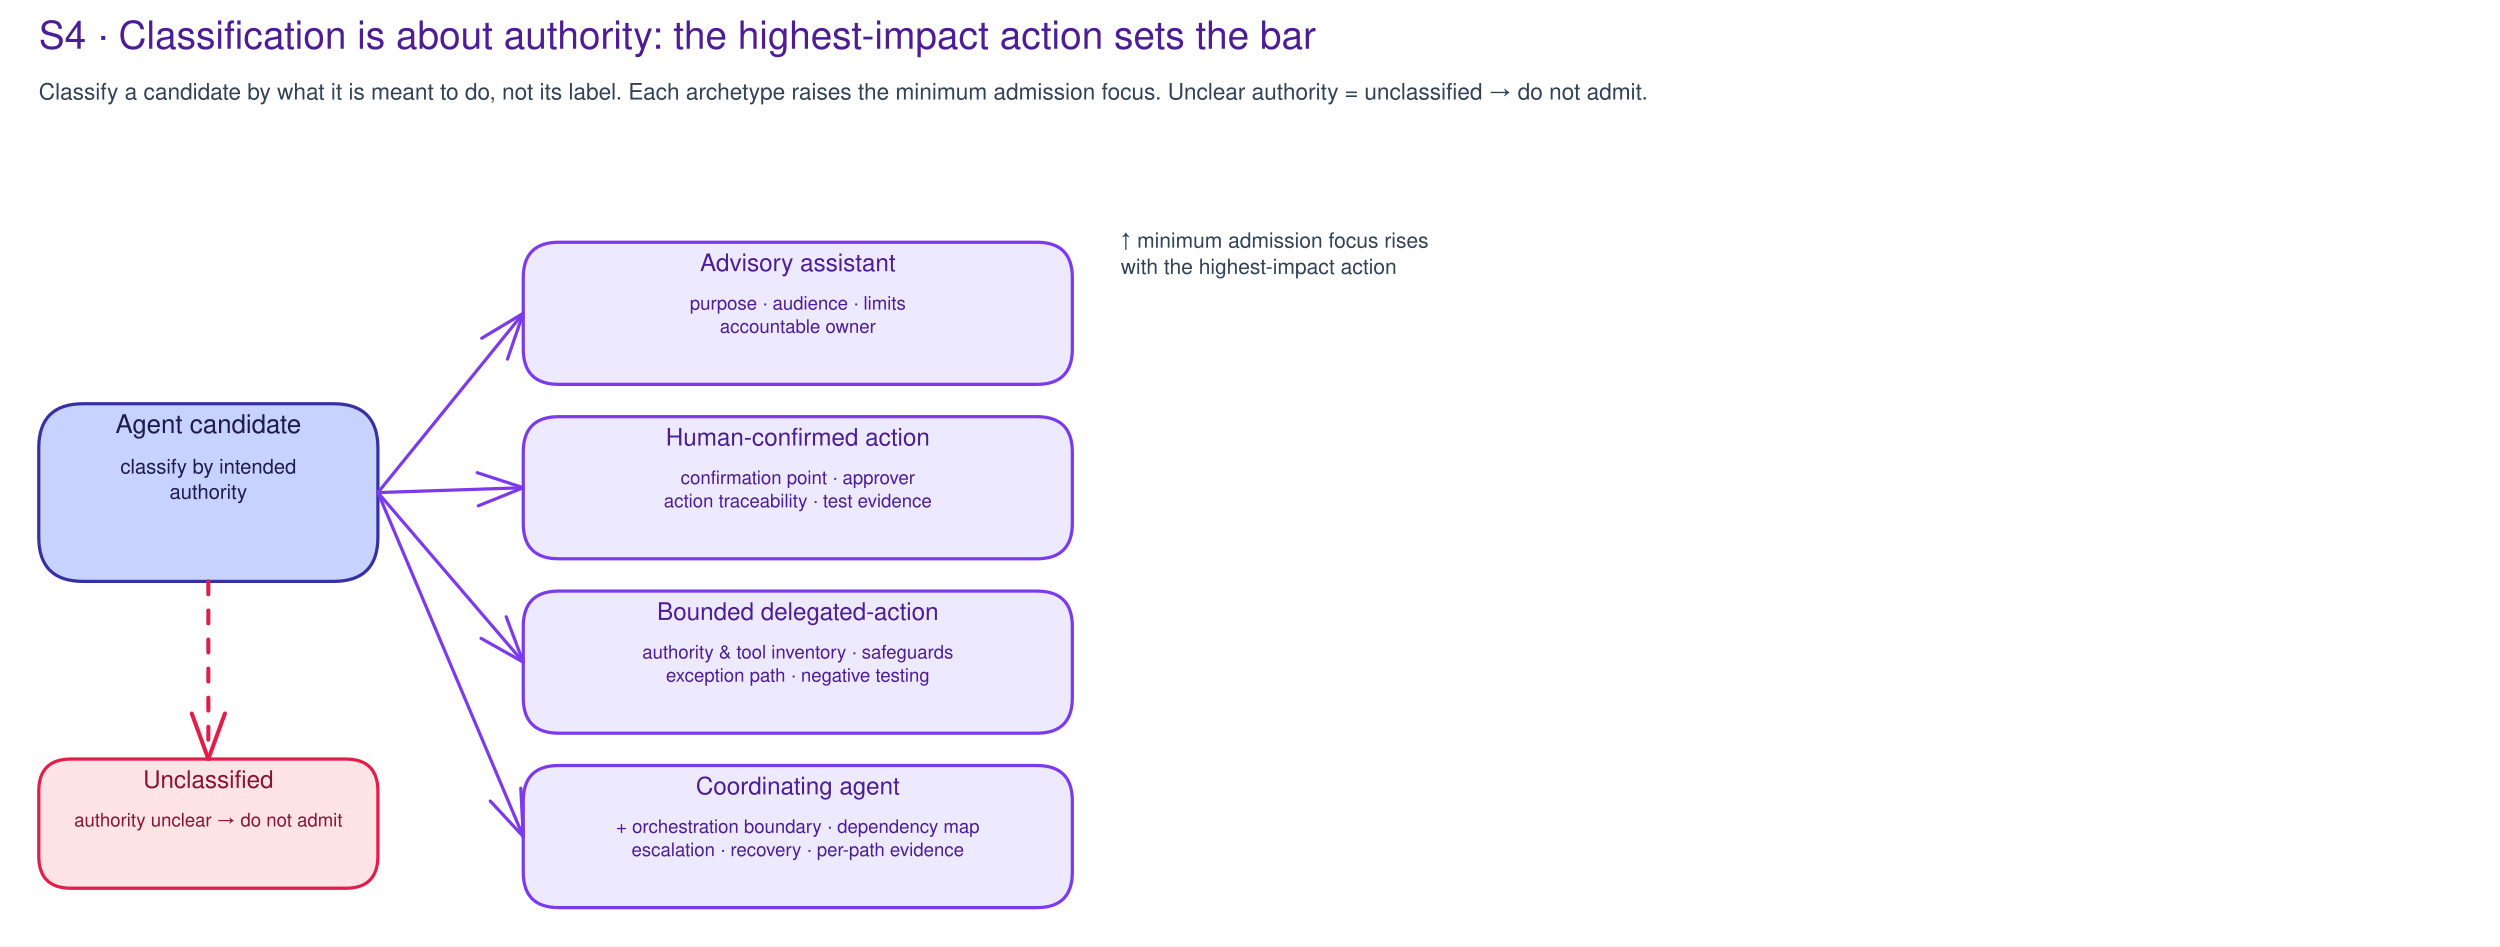
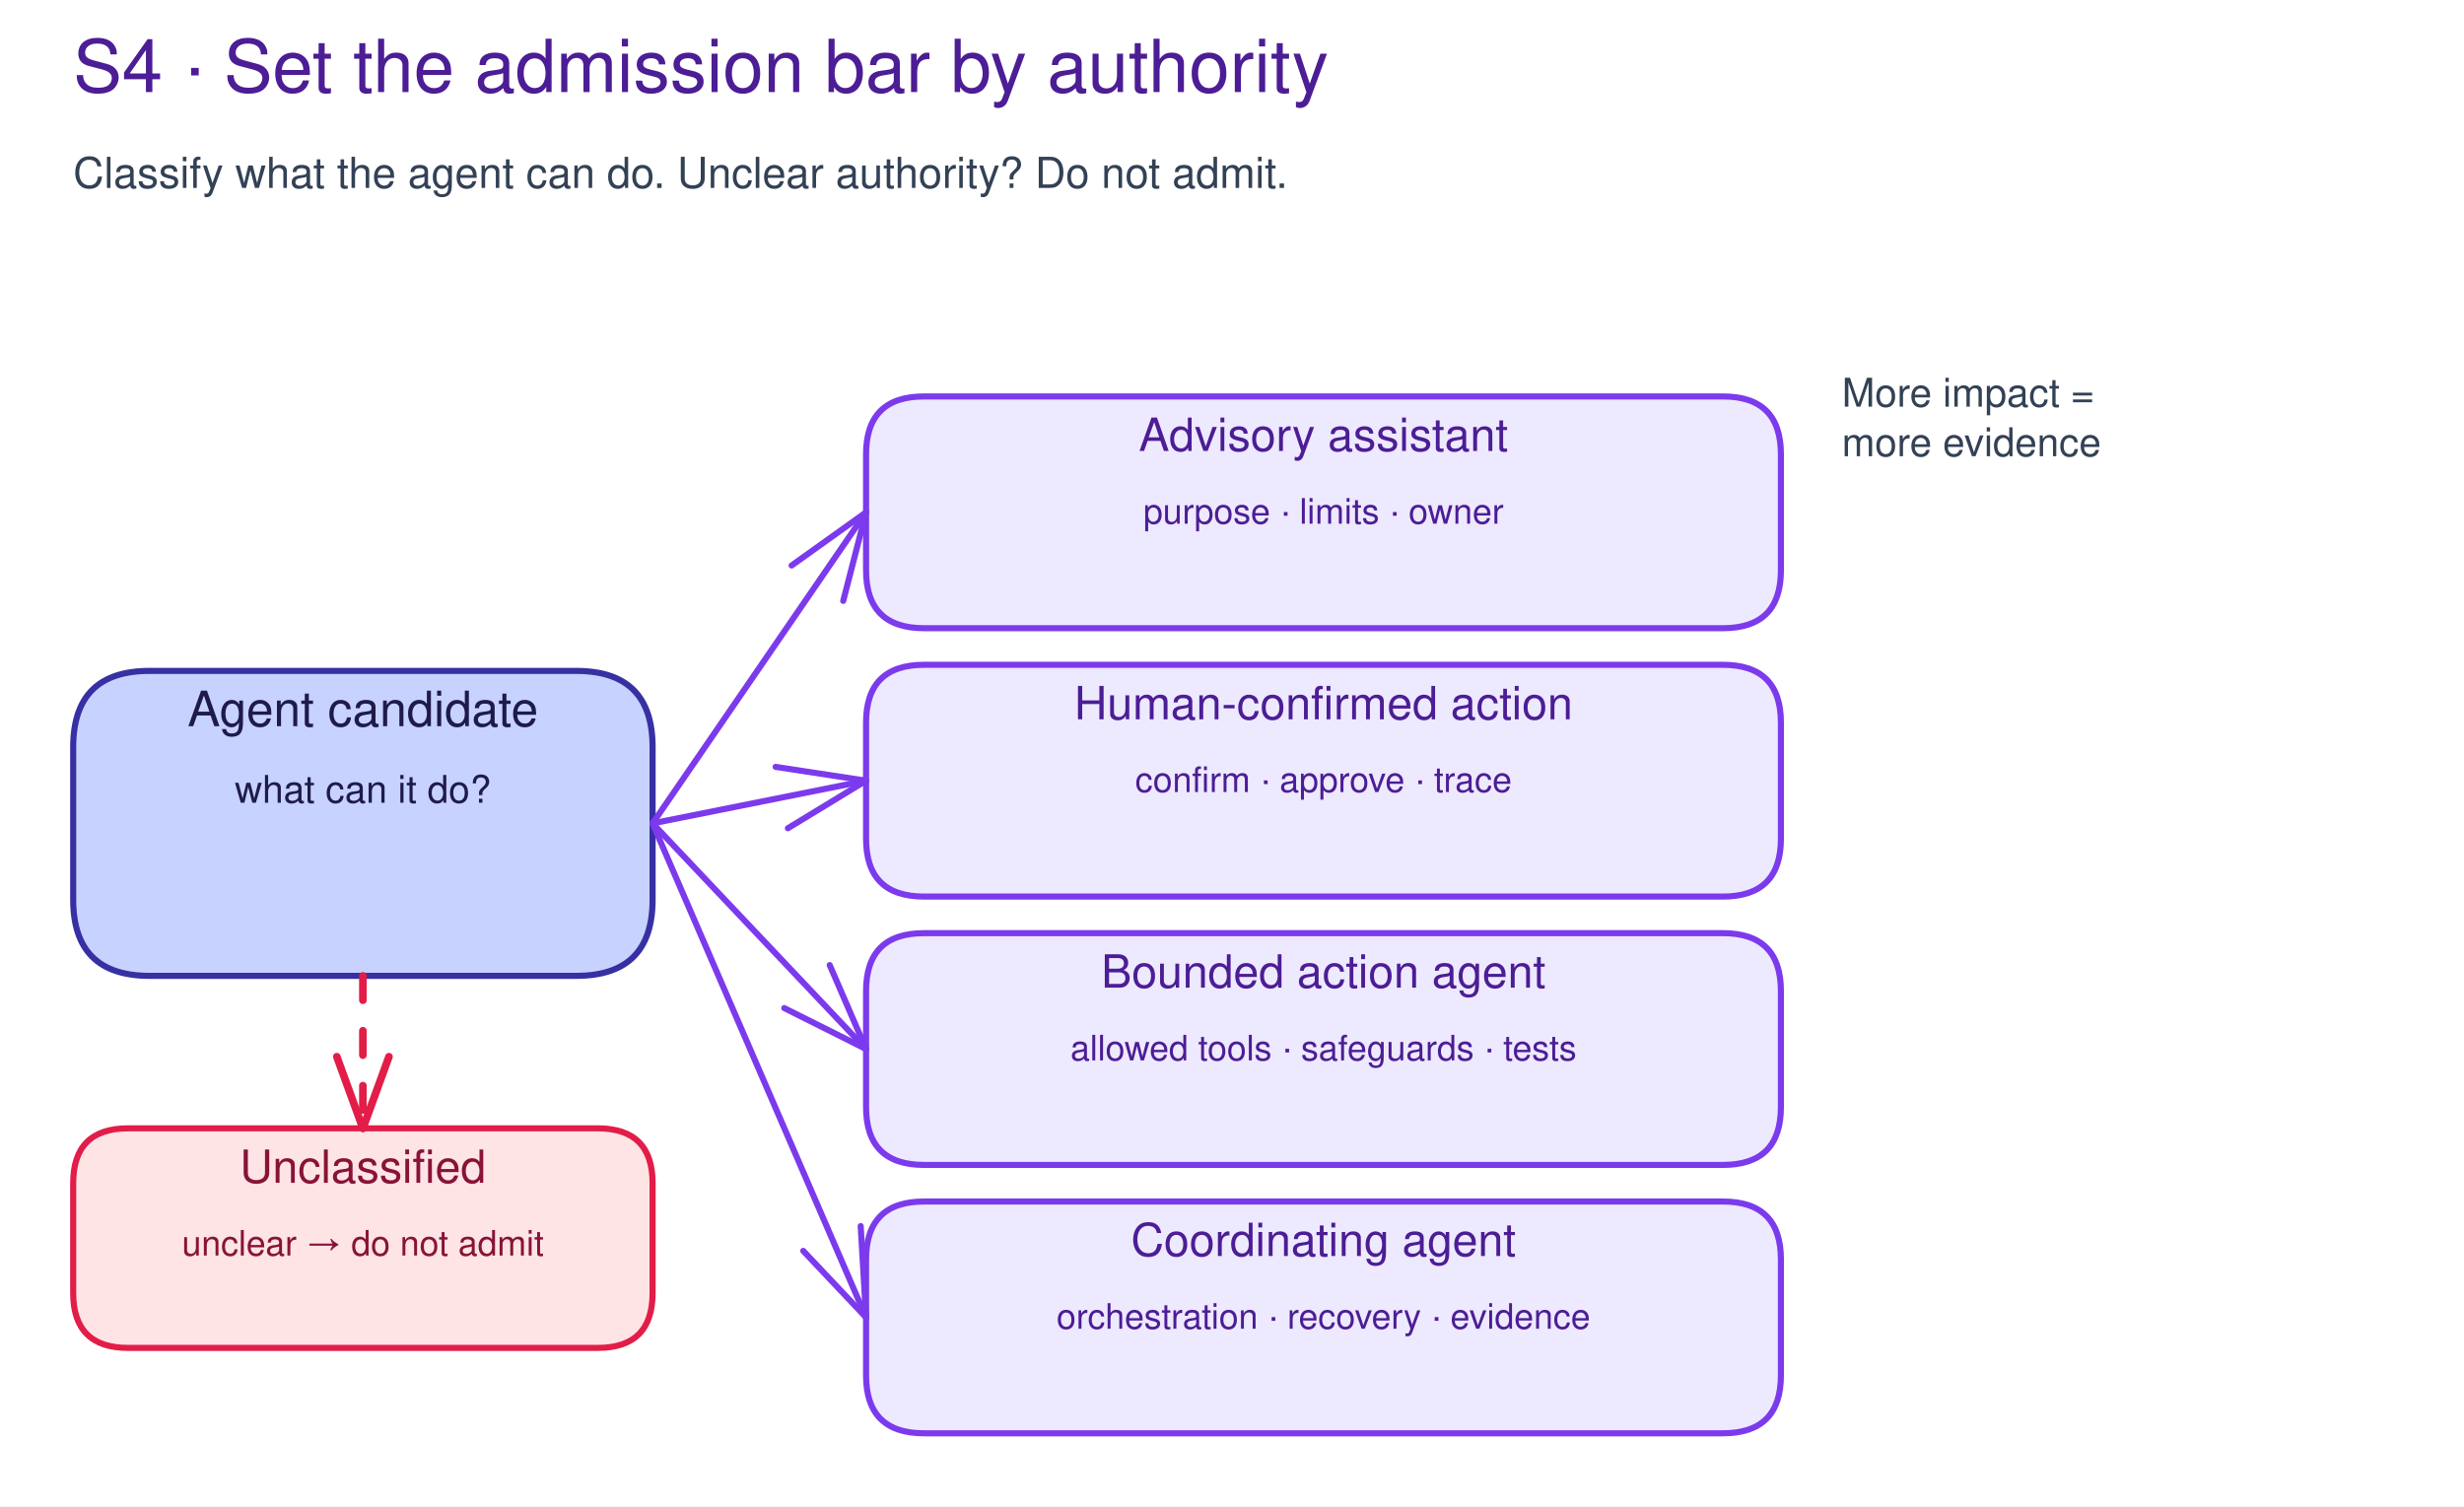
- <svg xmlns="http://www.w3.org/2000/svg" version="1.1" viewBox="0 0 1548 586" width="1548" height="586">
+ <svg xmlns="http://www.w3.org/2000/svg" version="1.1" viewBox="0 0 808 494" width="808" height="494">
  <defs>
    <style class="style-fonts">
      @font-face {
        font-family: "Virgil";
        src: url("https://unpkg.com/@excalidraw/excalidraw@undefined/dist/excalidraw-assets/Virgil.woff2");
      }
      @font-face {
        font-family: "Cascadia";
        src: url("https://unpkg.com/@excalidraw/excalidraw@undefined/dist/excalidraw-assets/Cascadia.woff2");
      }
      @font-face {
        font-family: "Assistant";
        src: url("https://unpkg.com/@excalidraw/excalidraw@undefined/dist/excalidraw-assets/Assistant-Regular.woff2");
      }
    </style>
  </defs>
-   <rect x="0" y="0" width="1548" height="586" fill="#ffffff" />
-   <g transform="translate(24 24) rotate(0 750 15)">
-     <text x="0" y="0" font-family="Helvetica, Segoe UI Emoji" font-size="24px" fill="#4c1d95" text-anchor="start" style="white-space: pre;" direction="ltr" dominant-baseline="text-before-edge">S4 · Classification is about authority: the highest-impact action sets the bar</text>
+   <rect x="0" y="0" width="808" height="494" fill="#ffffff" />
+   <g transform="translate(24 24) rotate(0 380 15)">
+     <text x="0" y="0" font-family="Helvetica, Segoe UI Emoji" font-size="24px" fill="#4c1d95" text-anchor="start" style="white-space: pre;" direction="ltr" dominant-baseline="text-before-edge">S4 · Set the admission bar by authority</text>
  </g>
-   <g transform="translate(24 58) rotate(0 750 8.75)">
-     <text x="0" y="0" font-family="Helvetica, Segoe UI Emoji" font-size="14px" fill="#334155" text-anchor="start" style="white-space: pre;" direction="ltr" dominant-baseline="text-before-edge">Classify a candidate by what it is meant to do, not its label. Each archetype raises the minimum admission focus. Unclear authority = unclassified → do not admit.</text>
+   <g transform="translate(24 58) rotate(0 380 8.75)">
+     <text x="0" y="0" font-family="Helvetica, Segoe UI Emoji" font-size="14px" fill="#334155" text-anchor="start" style="white-space: pre;" direction="ltr" dominant-baseline="text-before-edge">Classify what the agent can do. Unclear authority? Do not admit.</text>
  </g>
-   <g stroke-linecap="round" transform="translate(24 250) rotate(0 105 55)">
-     <path d="M27.5 0 C60.23 0, 92.96 0, 182.5 0 C200.83 0, 210 9.17, 210 27.5 C210 41.93, 210 56.35, 210 82.5 C210 100.83, 200.83 110, 182.5 110 C137.42 110, 92.34 110, 27.5 110 C9.17 110, 0 100.83, 0 82.5 C0 63.13, 0 43.76, 0 27.5 C0 9.17, 9.17 0, 27.5 0" stroke="none" stroke-width="0" fill="#c7d2fe" />
-     <path d="M27.5 0 C62.49 0, 97.48 0, 182.5 0 M27.5 0 C84.01 0, 140.52 0, 182.5 0 M182.5 0 C200.83 0, 210 9.17, 210 27.5 M182.5 0 C200.83 0, 210 9.17, 210 27.5 M210 27.5 C210 38.54, 210 49.58, 210 82.5 M210 27.5 C210 39.25, 210 51, 210 82.5 M210 82.5 C210 100.83, 200.83 110, 182.5 110 M210 82.5 C210 100.83, 200.83 110, 182.5 110 M182.5 110 C132.14 110, 81.77 110, 27.5 110 M182.5 110 C124.93 110, 67.37 110, 27.5 110 M27.5 110 C9.17 110, 0 100.83, 0 82.5 M27.5 110 C9.17 110, 0 100.83, 0 82.5 M0 82.5 C0 61.42, 0 40.33, 0 27.5 M0 82.5 C0 66.8, 0 51.1, 0 27.5 M0 27.5 C0 9.17, 9.17 0, 27.5 0 M0 27.5 C0 9.17, 9.17 0, 27.5 0" stroke="#3730a3" stroke-width="2" fill="none" />
+   <g stroke-linecap="round" transform="translate(24 220) rotate(0 95 50)">
+     <path d="M25 0 C56.34 0, 87.67 0, 165 0 C181.67 0, 190 8.33, 190 25 C190 36.04, 190 47.08, 190 75 C190 91.67, 181.67 100, 165 100 C121.64 100, 78.28 100, 25 100 C8.33 100, 0 91.67, 0 75 C0 62.17, 0 49.33, 0 25 C0 8.33, 8.33 0, 25 0" stroke="none" stroke-width="0" fill="#c7d2fe" />
+     <path d="M25 0 C53.66 0, 82.31 0, 165 0 M25 0 C55.46 0, 85.92 0, 165 0 M165 0 C181.67 0, 190 8.33, 190 25 M165 0 C181.67 0, 190 8.33, 190 25 M190 25 C190 36.87, 190 48.74, 190 75 M190 25 C190 39.1, 190 53.2, 190 75 M190 75 C190 91.67, 181.67 100, 165 100 M190 75 C190 91.67, 181.67 100, 165 100 M165 100 C118.7 100, 72.4 100, 25 100 M165 100 C125.13 100, 85.26 100, 25 100 M25 100 C8.33 100, 0 91.67, 0 75 M25 100 C8.33 100, 0 91.67, 0 75 M0 75 C0 62.23, 0 49.47, 0 25 M0 75 C0 63.69, 0 52.38, 0 25 M0 25 C0 8.33, 8.33 0, 25 0 M0 25 C0 8.33, 8.33 0, 25 0" stroke="#3730a3" stroke-width="2" fill="none" />
  </g>
-   <g transform="translate(30 264) rotate(0 99 10)">
-     <text x="99" y="0" font-family="Helvetica, Segoe UI Emoji" font-size="16px" fill="#1e1b4b" text-anchor="middle" style="white-space: pre;" direction="ltr" dominant-baseline="text-before-edge">Agent candidate</text>
+   <g transform="translate(30 234) rotate(0 89 10)">
+     <text x="89" y="0" font-family="Helvetica, Segoe UI Emoji" font-size="16px" fill="#1e1b4b" text-anchor="middle" style="white-space: pre;" direction="ltr" dominant-baseline="text-before-edge">Agent candidate</text>
  </g>
-   <g transform="translate(30 290) rotate(0 99 15.625)">
-     <text x="99" y="0" font-family="Helvetica, Segoe UI Emoji" font-size="12.5px" fill="#1e1b4b" text-anchor="middle" style="white-space: pre;" direction="ltr" dominant-baseline="text-before-edge">classify by intended</text>
-     <text x="99" y="15.625" font-family="Helvetica, Segoe UI Emoji" font-size="12.5px" fill="#1e1b4b" text-anchor="middle" style="white-space: pre;" direction="ltr" dominant-baseline="text-before-edge">authority</text>
+   <g transform="translate(30 260) rotate(0 89 7.8125)">
+     <text x="89" y="0" font-family="Helvetica, Segoe UI Emoji" font-size="12.5px" fill="#1e1b4b" text-anchor="middle" style="white-space: pre;" direction="ltr" dominant-baseline="text-before-edge">what can it do?</text>
  </g>
-   <g stroke-linecap="round" transform="translate(324 150) rotate(0 170 44)">
-     <path d="M22 0 C96.16 0, 170.31 0, 318 0 C332.67 0, 340 7.33, 340 22 C340 36.4, 340 50.8, 340 66 C340 80.67, 332.67 88, 318 88 C205.95 88, 93.9 88, 22 88 C7.33 88, 0 80.67, 0 66 C0 49.8, 0 33.59, 0 22 C0 7.33, 7.33 0, 22 0" stroke="none" stroke-width="0" fill="#ede9fe" />
-     <path d="M22 0 C88.87 0, 155.75 0, 318 0 M22 0 C136.95 0, 251.9 0, 318 0 M318 0 C332.67 0, 340 7.33, 340 22 M318 0 C332.67 0, 340 7.33, 340 22 M340 22 C340 36.78, 340 51.55, 340 66 M340 22 C340 38.44, 340 54.87, 340 66 M340 66 C340 80.67, 332.67 88, 318 88 M340 66 C340 80.67, 332.67 88, 318 88 M318 88 C204.58 88, 91.16 88, 22 88 M318 88 C248.19 88, 178.38 88, 22 88 M22 88 C7.33 88, 0 80.67, 0 66 M22 88 C7.33 88, 0 80.67, 0 66 M0 66 C0 55.91, 0 45.82, 0 22 M0 66 C0 53.02, 0 40.05, 0 22 M0 22 C0 7.33, 7.33 0, 22 0 M0 22 C0 7.33, 7.33 0, 22 0" stroke="#7c3aed" stroke-width="2" fill="none" />
+   <g stroke-linecap="round" transform="translate(284 130) rotate(0 150 38)">
+     <path d="M19 0 C87.95 0, 156.91 0, 281 0 C293.67 0, 300 6.33, 300 19 C300 29.86, 300 40.72, 300 57 C300 69.67, 293.67 76, 281 76 C176.87 76, 72.75 76, 19 76 C6.33 76, 0 69.67, 0 57 C0 46.64, 0 36.27, 0 19 C0 6.33, 6.33 0, 19 0" stroke="none" stroke-width="0" fill="#ede9fe" />
+     <path d="M19 0 C72.68 0, 126.35 0, 281 0 M19 0 C82.22 0, 145.44 0, 281 0 M281 0 C293.67 0, 300 6.33, 300 19 M281 0 C293.67 0, 300 6.33, 300 19 M300 19 C300 33.16, 300 47.31, 300 57 M300 19 C300 28.19, 300 37.38, 300 57 M300 57 C300 69.67, 293.67 76, 281 76 M300 57 C300 69.67, 293.67 76, 281 76 M281 76 C179.09 76, 77.18 76, 19 76 M281 76 C189.5 76, 98 76, 19 76 M19 76 C6.33 76, 0 69.67, 0 57 M19 76 C6.33 76, 0 69.67, 0 57 M0 57 C0 45.55, 0 34.1, 0 19 M0 57 C0 48.04, 0 39.09, 0 19 M0 19 C0 6.33, 6.33 0, 19 0 M0 19 C0 6.33, 6.33 0, 19 0" stroke="#7c3aed" stroke-width="2" fill="none" />
  </g>
-   <g transform="translate(330 164) rotate(0 164 9.375)">
-     <text x="164" y="0" font-family="Helvetica, Segoe UI Emoji" font-size="15px" fill="#4c1d95" text-anchor="middle" style="white-space: pre;" direction="ltr" dominant-baseline="text-before-edge">Advisory assistant</text>
+   <g transform="translate(290 144) rotate(0 144 9.375)">
+     <text x="144" y="0" font-family="Helvetica, Segoe UI Emoji" font-size="15px" fill="#4c1d95" text-anchor="middle" style="white-space: pre;" direction="ltr" dominant-baseline="text-before-edge">Advisory assistant</text>
  </g>
-   <g transform="translate(330 188.75) rotate(0 164 14.375)">
-     <text x="164" y="0" font-family="Helvetica, Segoe UI Emoji" font-size="11.5px" fill="#4c1d95" text-anchor="middle" style="white-space: pre;" direction="ltr" dominant-baseline="text-before-edge">purpose · audience · limits</text>
-     <text x="164" y="14.375" font-family="Helvetica, Segoe UI Emoji" font-size="11.5px" fill="#4c1d95" text-anchor="middle" style="white-space: pre;" direction="ltr" dominant-baseline="text-before-edge">accountable owner</text>
+   <g transform="translate(290 168.75) rotate(0 144 7.1875)">
+     <text x="144" y="0" font-family="Helvetica, Segoe UI Emoji" font-size="11.5px" fill="#4c1d95" text-anchor="middle" style="white-space: pre;" direction="ltr" dominant-baseline="text-before-edge">purpose · limits · owner</text>
  </g>
  <g stroke-linecap="round">
-     <g transform="translate(234 305) rotate(0 45 -55.5)">
-       <path d="M0 0 C20.35 -25.1, 40.7 -50.2, 90 -111 M0 0 C19.09 -23.54, 38.17 -47.08, 90 -111" stroke="#7c3aed" stroke-width="2" fill="none" />
+     <g transform="translate(214 270) rotate(0 35 -51)">
+       <path d="M0 0 C14.35 -20.92, 28.71 -41.83, 70 -102 M0 0 C18.55 -27.03, 37.11 -54.07, 70 -102" stroke="#7c3aed" stroke-width="2" fill="none" />
    </g>
-     <g transform="translate(234 305) rotate(0 45 -55.5)">
-       <path d="M80.22 -82.64 C82.43 -89.05, 84.64 -95.47, 90 -111 M80.22 -82.64 C82.29 -88.65, 84.37 -94.67, 90 -111" stroke="#7c3aed" stroke-width="2" fill="none" />
+     <g transform="translate(214 270) rotate(0 35 -51)">
+       <path d="M62.51 -72.95 C64.04 -78.91, 65.58 -84.86, 70 -102 M62.51 -72.95 C64.49 -80.65, 66.48 -88.35, 70 -102" stroke="#7c3aed" stroke-width="2" fill="none" />
    </g>
-     <g transform="translate(234 305) rotate(0 45 -55.5)">
-       <path d="M64.28 -95.56 C70.09 -99.05, 75.91 -102.55, 90 -111 M64.28 -95.56 C69.73 -98.84, 75.19 -102.11, 90 -111" stroke="#7c3aed" stroke-width="2" fill="none" />
+     <g transform="translate(214 270) rotate(0 35 -51)">
+       <path d="M45.59 -84.56 C50.59 -88.14, 55.6 -91.71, 70 -102 M45.59 -84.56 C52.06 -89.18, 58.53 -93.81, 70 -102" stroke="#7c3aed" stroke-width="2" fill="none" />
    </g>
  </g>
  <mask />
-   <g stroke-linecap="round" transform="translate(324 258) rotate(0 170 44)">
-     <path d="M22 0 C131.42 0, 240.84 0, 318 0 C332.67 0, 340 7.33, 340 22 C340 37.28, 340 52.55, 340 66 C340 80.67, 332.67 88, 318 88 C210.8 88, 103.59 88, 22 88 C7.33 88, 0 80.67, 0 66 C0 48.85, 0 31.7, 0 22 C0 7.33, 7.33 0, 22 0" stroke="none" stroke-width="0" fill="#ede9fe" />
-     <path d="M22 0 C88.95 0, 155.9 0, 318 0 M22 0 C87.12 0, 152.23 0, 318 0 M318 0 C332.67 0, 340 7.33, 340 22 M318 0 C332.67 0, 340 7.33, 340 22 M340 22 C340 35.9, 340 49.8, 340 66 M340 22 C340 39.02, 340 56.04, 340 66 M340 66 C340 80.67, 332.67 88, 318 88 M340 66 C340 80.67, 332.67 88, 318 88 M318 88 C240.79 88, 163.59 88, 22 88 M318 88 C222.75 88, 127.5 88, 22 88 M22 88 C7.33 88, 0 80.67, 0 66 M22 88 C7.33 88, 0 80.67, 0 66 M0 66 C0 53.21, 0 40.42, 0 22 M0 66 C0 49.53, 0 33.07, 0 22 M0 22 C0 7.33, 7.33 0, 22 0 M0 22 C0 7.33, 7.33 0, 22 0" stroke="#7c3aed" stroke-width="2" fill="none" />
+   <g stroke-linecap="round" transform="translate(284 218) rotate(0 150 38)">
+     <path d="M19 0 C119.17 0, 219.33 0, 281 0 C293.67 0, 300 6.33, 300 19 C300 30.62, 300 42.23, 300 57 C300 69.67, 293.67 76, 281 76 C181.16 76, 81.33 76, 19 76 C6.33 76, 0 69.67, 0 57 C0 45.82, 0 34.64, 0 19 C0 6.33, 6.33 0, 19 0" stroke="none" stroke-width="0" fill="#ede9fe" />
+     <path d="M19 0 C72.74 0, 126.49 0, 281 0 M19 0 C90.51 0, 162.03 0, 281 0 M281 0 C293.67 0, 300 6.33, 300 19 M281 0 C293.67 0, 300 6.33, 300 19 M300 19 C300 32.4, 300 45.8, 300 57 M300 19 C300 28.69, 300 38.39, 300 57 M300 57 C300 69.67, 293.67 76, 281 76 M300 57 C300 69.67, 293.67 76, 281 76 M281 76 C211.14 76, 141.29 76, 19 76 M281 76 C219.38 76, 157.77 76, 19 76 M19 76 C6.33 76, 0 69.67, 0 57 M19 76 C6.33 76, 0 69.67, 0 57 M0 57 C0 43.22, 0 29.44, 0 19 M0 57 C0 45.03, 0 33.06, 0 19 M0 19 C0 6.33, 6.33 0, 19 0 M0 19 C0 6.33, 6.33 0, 19 0" stroke="#7c3aed" stroke-width="2" fill="none" />
  </g>
-   <g transform="translate(330 272) rotate(0 164 9.375)">
-     <text x="164" y="0" font-family="Helvetica, Segoe UI Emoji" font-size="15px" fill="#4c1d95" text-anchor="middle" style="white-space: pre;" direction="ltr" dominant-baseline="text-before-edge">Human-confirmed action</text>
+   <g transform="translate(290 232) rotate(0 144 9.375)">
+     <text x="144" y="0" font-family="Helvetica, Segoe UI Emoji" font-size="15px" fill="#4c1d95" text-anchor="middle" style="white-space: pre;" direction="ltr" dominant-baseline="text-before-edge">Human-confirmed action</text>
  </g>
-   <g transform="translate(330 296.75) rotate(0 164 14.375)">
-     <text x="164" y="0" font-family="Helvetica, Segoe UI Emoji" font-size="11.5px" fill="#4c1d95" text-anchor="middle" style="white-space: pre;" direction="ltr" dominant-baseline="text-before-edge">confirmation point · approver</text>
-     <text x="164" y="14.375" font-family="Helvetica, Segoe UI Emoji" font-size="11.5px" fill="#4c1d95" text-anchor="middle" style="white-space: pre;" direction="ltr" dominant-baseline="text-before-edge">action traceability · test evidence</text>
+   <g transform="translate(290 256.75) rotate(0 144 7.1875)">
+     <text x="144" y="0" font-family="Helvetica, Segoe UI Emoji" font-size="11.5px" fill="#4c1d95" text-anchor="middle" style="white-space: pre;" direction="ltr" dominant-baseline="text-before-edge">confirm · approve · trace</text>
  </g>
  <g stroke-linecap="round">
-     <g transform="translate(234 305) rotate(0 45 -1.5)">
-       <path d="M0 0 C20.37 -0.68, 40.75 -1.36, 90 -3 M0 0 C21.94 -0.73, 43.87 -1.46, 90 -3" stroke="#7c3aed" stroke-width="2" fill="none" />
+     <g transform="translate(214 270) rotate(0 35 -7)">
+       <path d="M0 0 C14.37 -2.87, 28.74 -5.75, 70 -14 M0 0 C20.77 -4.15, 41.54 -8.31, 70 -14" stroke="#7c3aed" stroke-width="2" fill="none" />
    </g>
-     <g transform="translate(234 305) rotate(0 45 -1.5)">
-       <path d="M62.17 8.19 C68.47 5.66, 74.77 3.13, 90 -3 M62.17 8.19 C68.95 5.47, 75.73 2.74, 90 -3" stroke="#7c3aed" stroke-width="2" fill="none" />
+     <g transform="translate(214 270) rotate(0 35 -7)">
+       <path d="M44.37 1.59 C49.63 -1.61, 54.89 -4.81, 70 -14 M44.37 1.59 C51.97 -3.04, 59.58 -7.66, 70 -14" stroke="#7c3aed" stroke-width="2" fill="none" />
    </g>
-     <g transform="translate(234 305) rotate(0 45 -1.5)">
-       <path d="M61.48 -12.32 C67.94 -10.21, 74.39 -8.1, 90 -3 M61.48 -12.32 C68.43 -10.05, 75.38 -7.77, 90 -3" stroke="#7c3aed" stroke-width="2" fill="none" />
+     <g transform="translate(214 270) rotate(0 35 -7)">
+       <path d="M40.34 -18.53 C46.43 -17.6, 52.52 -16.67, 70 -14 M40.34 -18.53 C49.14 -17.19, 57.94 -15.84, 70 -14" stroke="#7c3aed" stroke-width="2" fill="none" />
    </g>
  </g>
  <mask />
-   <g stroke-linecap="round" transform="translate(324 366) rotate(0 170 44)">
-     <path d="M22 0 C107.48 0, 192.96 0, 318 0 C332.67 0, 340 7.33, 340 22 C340 38.15, 340 54.3, 340 66 C340 80.67, 332.67 88, 318 88 C215.64 88, 113.28 88, 22 88 C7.33 88, 0 80.67, 0 66 C0 56.71, 0 47.41, 0 22 C0 7.33, 7.33 0, 22 0" stroke="none" stroke-width="0" fill="#ede9fe" />
-     <path d="M22 0 C89.02 0, 156.05 0, 318 0 M22 0 C96.49 0, 170.97 0, 318 0 M318 0 C332.67 0, 340 7.33, 340 22 M318 0 C332.67 0, 340 7.33, 340 22 M340 22 C340 35.03, 340 48.05, 340 66 M340 22 C340 30.8, 340 39.6, 340 66 M340 66 C340 80.67, 332.67 88, 318 88 M340 66 C340 80.67, 332.67 88, 318 88 M318 88 C217.81 88, 117.61 88, 22 88 M318 88 C256.51 88, 195.03 88, 22 88 M22 88 C7.33 88, 0 80.67, 0 66 M22 88 C7.33 88, 0 80.67, 0 66 M0 66 C0 50.51, 0 35.03, 0 22 M0 66 C0 54.84, 0 43.68, 0 22 M0 22 C0 7.33, 7.33 0, 22 0 M0 22 C0 7.33, 7.33 0, 22 0" stroke="#7c3aed" stroke-width="2" fill="none" />
+   <g stroke-linecap="round" transform="translate(284 306) rotate(0 150 38)">
+     <path d="M19 0 C97.98 0, 176.96 0, 281 0 C293.67 0, 300 6.33, 300 19 C300 31.37, 300 43.75, 300 57 C300 69.67, 293.67 76, 281 76 C185.45 76, 89.9 76, 19 76 C6.33 76, 0 69.67, 0 57 C0 45, 0 33.01, 0 19 C0 6.33, 6.33 0, 19 0" stroke="none" stroke-width="0" fill="#ede9fe" />
+     <path d="M19 0 C72.81 0, 126.62 0, 281 0 M19 0 C98.81 0, 178.61 0, 281 0 M281 0 C293.67 0, 300 6.33, 300 19 M281 0 C293.67 0, 300 6.33, 300 19 M300 19 C300 31.64, 300 44.29, 300 57 M300 19 C300 29.2, 300 39.39, 300 57 M300 57 C300 69.67, 293.67 76, 281 76 M300 57 C300 69.67, 293.67 76, 281 76 M281 76 C190.8 76, 100.6 76, 19 76 M281 76 C196.87 76, 112.74 76, 19 76 M19 76 C6.33 76, 0 69.67, 0 57 M19 76 C6.33 76, 0 69.67, 0 57 M0 57 C0 48.49, 0 39.98, 0 19 M0 57 C0 42.02, 0 27.03, 0 19 M0 19 C0 6.33, 6.33 0, 19 0 M0 19 C0 6.33, 6.33 0, 19 0" stroke="#7c3aed" stroke-width="2" fill="none" />
  </g>
-   <g transform="translate(330 380) rotate(0 164 9.375)">
-     <text x="164" y="0" font-family="Helvetica, Segoe UI Emoji" font-size="15px" fill="#4c1d95" text-anchor="middle" style="white-space: pre;" direction="ltr" dominant-baseline="text-before-edge">Bounded delegated-action</text>
+   <g transform="translate(290 320) rotate(0 144 9.375)">
+     <text x="144" y="0" font-family="Helvetica, Segoe UI Emoji" font-size="15px" fill="#4c1d95" text-anchor="middle" style="white-space: pre;" direction="ltr" dominant-baseline="text-before-edge">Bounded action agent</text>
  </g>
-   <g transform="translate(330 404.75) rotate(0 164 14.375)">
-     <text x="164" y="0" font-family="Helvetica, Segoe UI Emoji" font-size="11.5px" fill="#4c1d95" text-anchor="middle" style="white-space: pre;" direction="ltr" dominant-baseline="text-before-edge">authority &amp; tool inventory · safeguards</text>
-     <text x="164" y="14.375" font-family="Helvetica, Segoe UI Emoji" font-size="11.5px" fill="#4c1d95" text-anchor="middle" style="white-space: pre;" direction="ltr" dominant-baseline="text-before-edge">exception path · negative testing</text>
+   <g transform="translate(290 344.75) rotate(0 144 7.1875)">
+     <text x="144" y="0" font-family="Helvetica, Segoe UI Emoji" font-size="11.5px" fill="#4c1d95" text-anchor="middle" style="white-space: pre;" direction="ltr" dominant-baseline="text-before-edge">allowed tools · safeguards · tests</text>
  </g>
  <g stroke-linecap="round">
-     <g transform="translate(234 305) rotate(0 45 52.5)">
-       <path d="M0 0 C20.4 23.79, 40.79 47.59, 90 105 M0 0 C24.78 28.92, 49.57 57.83, 90 105" stroke="#7c3aed" stroke-width="2" fill="none" />
+     <g transform="translate(214 270) rotate(0 35 37)">
+       <path d="M0 0 C14.39 15.21, 28.78 30.42, 70 74 M0 0 C22.98 24.3, 45.97 48.59, 70 74" stroke="#7c3aed" stroke-width="2" fill="none" />
    </g>
-     <g transform="translate(234 305) rotate(0 45 52.5)">
-       <path d="M63.86 90.27 C69.79 93.61, 75.71 96.95, 90 105 M63.86 90.27 C71.06 94.33, 78.26 98.38, 90 105" stroke="#7c3aed" stroke-width="2" fill="none" />
+     <g transform="translate(214 270) rotate(0 35 37)">
+       <path d="M43.17 60.57 C48.69 63.33, 54.2 66.09, 70 74 M43.17 60.57 C51.98 64.98, 60.79 69.39, 70 74" stroke="#7c3aed" stroke-width="2" fill="none" />
    </g>
-     <g transform="translate(234 305) rotate(0 45 52.5)">
-       <path d="M79.44 76.92 C81.84 83.28, 84.23 89.65, 90 105 M79.44 76.92 C82.35 84.65, 85.26 92.38, 90 105" stroke="#7c3aed" stroke-width="2" fill="none" />
+     <g transform="translate(214 270) rotate(0 35 37)">
+       <path d="M58.08 46.47 C60.53 52.13, 62.98 57.79, 70 74 M58.08 46.47 C61.99 55.51, 65.91 64.55, 70 74" stroke="#7c3aed" stroke-width="2" fill="none" />
    </g>
  </g>
  <mask />
-   <g stroke-linecap="round" transform="translate(324 474) rotate(0 170 44)">
-     <path d="M22 0 C83.54 0, 145.09 0, 318 0 C332.67 0, 340 7.33, 340 22 C340 39.03, 340 56.06, 340 66 C340 80.67, 332.67 88, 318 88 C220.49 88, 122.97 88, 22 88 C7.33 88, 0 80.67, 0 66 C0 55.76, 0 45.52, 0 22 C0 7.33, 7.33 0, 22 0" stroke="none" stroke-width="0" fill="#ede9fe" />
-     <path d="M22 0 C89.1 0, 156.2 0, 318 0 M22 0 C105.86 0, 189.71 0, 318 0 M318 0 C332.67 0, 340 7.33, 340 22 M318 0 C332.67 0, 340 7.33, 340 22 M340 22 C340 34.15, 340 46.3, 340 66 M340 22 C340 31.38, 340 40.77, 340 66 M340 66 C340 80.67, 332.67 88, 318 88 M340 66 C340 80.67, 332.67 88, 318 88 M318 88 C254.02 88, 190.04 88, 22 88 M318 88 C231.08 88, 144.15 88, 22 88 M22 88 C7.33 88, 0 80.67, 0 66 M22 88 C7.33 88, 0 80.67, 0 66 M0 66 C0 56.61, 0 47.23, 0 22 M0 66 C0 51.35, 0 36.7, 0 22 M0 22 C0 7.33, 7.33 0, 22 0 M0 22 C0 7.33, 7.33 0, 22 0" stroke="#7c3aed" stroke-width="2" fill="none" />
+   <g stroke-linecap="round" transform="translate(284 394) rotate(0 150 38)">
+     <path d="M19 0 C76.79 0, 134.58 0, 281 0 C293.67 0, 300 6.33, 300 19 C300 32.13, 300 45.26, 300 57 C300 69.67, 293.67 76, 281 76 C189.74 76, 98.48 76, 19 76 C6.33 76, 0 69.67, 0 57 C0 44.19, 0 31.37, 0 19 C0 6.33, 6.33 0, 19 0" stroke="none" stroke-width="0" fill="#ede9fe" />
+     <path d="M19 0 C72.87 0, 126.75 0, 281 0 M19 0 C107.1 0, 195.2 0, 281 0 M281 0 C293.67 0, 300 6.33, 300 19 M281 0 C293.67 0, 300 6.33, 300 19 M300 19 C300 30.89, 300 42.78, 300 57 M300 19 C300 29.7, 300 40.4, 300 57 M300 57 C300 69.67, 293.67 76, 281 76 M300 57 C300 69.67, 293.67 76, 281 76 M281 76 C222.85 76, 164.7 76, 19 76 M281 76 C226.75 76, 172.5 76, 19 76 M19 76 C6.33 76, 0 69.67, 0 57 M19 76 C6.33 76, 0 69.67, 0 57 M0 57 C0 46.16, 0 35.32, 0 19 M0 57 C0 46.6, 0 36.2, 0 19 M0 19 C0 6.33, 6.33 0, 19 0 M0 19 C0 6.33, 6.33 0, 19 0" stroke="#7c3aed" stroke-width="2" fill="none" />
  </g>
-   <g transform="translate(330 488) rotate(0 164 9.375)">
-     <text x="164" y="0" font-family="Helvetica, Segoe UI Emoji" font-size="15px" fill="#4c1d95" text-anchor="middle" style="white-space: pre;" direction="ltr" dominant-baseline="text-before-edge">Coordinating agent</text>
+   <g transform="translate(290 408) rotate(0 144 9.375)">
+     <text x="144" y="0" font-family="Helvetica, Segoe UI Emoji" font-size="15px" fill="#4c1d95" text-anchor="middle" style="white-space: pre;" direction="ltr" dominant-baseline="text-before-edge">Coordinating agent</text>
  </g>
-   <g transform="translate(330 512.75) rotate(0 164 14.375)">
-     <text x="164" y="0" font-family="Helvetica, Segoe UI Emoji" font-size="11.5px" fill="#4c1d95" text-anchor="middle" style="white-space: pre;" direction="ltr" dominant-baseline="text-before-edge">+ orchestration boundary · dependency map</text>
-     <text x="164" y="14.375" font-family="Helvetica, Segoe UI Emoji" font-size="11.5px" fill="#4c1d95" text-anchor="middle" style="white-space: pre;" direction="ltr" dominant-baseline="text-before-edge">escalation · recovery · per-path evidence</text>
+   <g transform="translate(290 432.75) rotate(0 144 7.1875)">
+     <text x="144" y="0" font-family="Helvetica, Segoe UI Emoji" font-size="11.5px" fill="#4c1d95" text-anchor="middle" style="white-space: pre;" direction="ltr" dominant-baseline="text-before-edge">orchestration · recovery · evidence</text>
  </g>
  <g stroke-linecap="round">
-     <g transform="translate(234 305) rotate(0 45 106.5)">
-       <path d="M0 0 C20.42 48.32, 40.84 96.65, 90 213 M0 0 C27.63 65.4, 55.27 130.8, 90 213" stroke="#7c3aed" stroke-width="2" fill="none" />
+     <g transform="translate(214 270) rotate(0 35 81)">
+       <path d="M0 0 C14.41 33.34, 28.81 66.68, 70 162 M0 0 C25.2 58.32, 50.4 116.64, 70 162" stroke="#7c3aed" stroke-width="2" fill="none" />
    </g>
-     <g transform="translate(234 305) rotate(0 45 106.5)">
-       <path d="M69.58 191.03 C74.21 196.01, 78.84 201, 90 213 M69.58 191.03 C75.85 197.77, 82.12 204.52, 90 213" stroke="#7c3aed" stroke-width="2" fill="none" />
+     <g transform="translate(214 270) rotate(0 35 81)">
+       <path d="M49.4 140.19 C53.64 144.68, 57.88 149.17, 70 162 M49.4 140.19 C56.82 148.04, 64.23 155.89, 70 162" stroke="#7c3aed" stroke-width="2" fill="none" />
    </g>
-     <g transform="translate(234 305) rotate(0 45 106.5)">
-       <path d="M88.48 183.04 C88.82 189.84, 89.17 196.63, 90 213 M88.48 183.04 C88.95 192.24, 89.41 201.44, 90 213" stroke="#7c3aed" stroke-width="2" fill="none" />
+     <g transform="translate(214 270) rotate(0 35 81)">
+       <path d="M68.24 132.05 C68.6 138.22, 68.96 144.38, 70 162 M68.24 132.05 C68.87 142.83, 69.51 153.61, 70 162" stroke="#7c3aed" stroke-width="2" fill="none" />
    </g>
  </g>
  <mask />
-   <g transform="translate(694 150) rotate(0 130 16.25)">
-     <text x="0" y="0" font-family="Helvetica, Segoe UI Emoji" font-size="13px" fill="#334155" text-anchor="start" style="white-space: pre;" direction="ltr" dominant-baseline="text-before-edge">↑ minimum admission focus rises</text>
-     <text x="0" y="16.25" font-family="Helvetica, Segoe UI Emoji" font-size="13px" fill="#334155" text-anchor="start" style="white-space: pre;" direction="ltr" dominant-baseline="text-before-edge">with the highest-impact action</text>
+   <g transform="translate(604 130) rotate(0 90 16.25)">
+     <text x="0" y="0" font-family="Helvetica, Segoe UI Emoji" font-size="13px" fill="#334155" text-anchor="start" style="white-space: pre;" direction="ltr" dominant-baseline="text-before-edge">More impact =</text>
+     <text x="0" y="16.25" font-family="Helvetica, Segoe UI Emoji" font-size="13px" fill="#334155" text-anchor="start" style="white-space: pre;" direction="ltr" dominant-baseline="text-before-edge">more evidence</text>
  </g>
-   <g stroke-linecap="round" transform="translate(24 470) rotate(0 105 40)">
-     <path d="M20 0 C55.16 0, 90.32 0, 190 0 C203.33 0, 210 6.67, 210 20 C210 34.48, 210 48.95, 210 60 C210 73.33, 203.33 80, 190 80 C154.47 80, 118.95 80, 20 80 C6.67 80, 0 73.33, 0 60 C0 49.62, 0 39.24, 0 20 C0 6.67, 6.67 0, 20 0" stroke="none" stroke-width="0" fill="#ffe4e6" />
-     <path d="M20 0 C58.59 0, 97.18 0, 190 0 M20 0 C74.89 0, 129.77 0, 190 0 M190 0 C203.33 0, 210 6.67, 210 20 M190 0 C203.33 0, 210 6.67, 210 20 M210 20 C210 32.05, 210 44.11, 210 60 M210 20 C210 31.19, 210 42.38, 210 60 M210 60 C210 73.33, 203.33 80, 190 80 M210 60 C210 73.33, 203.33 80, 190 80 M190 80 C136.75 80, 83.5 80, 20 80 M190 80 C155.82 80, 121.63 80, 20 80 M20 80 C6.67 80, 0 73.33, 0 60 M20 80 C6.67 80, 0 73.33, 0 60 M0 60 C0 48.4, 0 36.8, 0 20 M0 60 C0 48.72, 0 37.43, 0 20 M0 20 C0 6.67, 6.67 0, 20 0 M0 20 C0 6.67, 6.67 0, 20 0" stroke="#e11d48" stroke-width="2" fill="none" />
+   <g stroke-linecap="round" transform="translate(24 370) rotate(0 95 36)">
+     <path d="M18 0 C51.8 0, 85.6 0, 172 0 C184 0, 190 6, 190 18 C190 29.54, 190 41.07, 190 54 C190 66, 184 72, 172 72 C136.91 72, 101.82 72, 18 72 C6 72, 0 66, 0 54 C0 40.9, 0 27.79, 0 18 C0 6, 6 0, 18 0" stroke="none" stroke-width="0" fill="#ffe4e6" />
+     <path d="M18 0 C49.72 0, 81.43 0, 172 0 M18 0 C75.88 0, 133.75 0, 172 0 M172 0 C184 0, 190 6, 190 18 M172 0 C184 0, 190 6, 190 18 M190 18 C190 30.17, 190 42.34, 190 54 M190 18 C190 30.53, 190 43.07, 190 54 M190 54 C190 66, 184 72, 172 72 M190 54 C190 66, 184 72, 172 72 M172 72 C122.87 72, 73.74 72, 18 72 M172 72 C123.57 72, 75.14 72, 18 72 M18 72 C6 72, 0 66, 0 54 M18 72 C6 72, 0 66, 0 54 M0 54 C0 40.97, 0 27.94, 0 18 M0 54 C0 45.98, 0 37.96, 0 18 M0 18 C0 6, 6 0, 18 0 M0 18 C0 6, 6 0, 18 0" stroke="#e11d48" stroke-width="2" fill="none" />
  </g>
-   <g transform="translate(30 484) rotate(0 99 9.375)">
-     <text x="99" y="0" font-family="Helvetica, Segoe UI Emoji" font-size="15px" fill="#881337" text-anchor="middle" style="white-space: pre;" direction="ltr" dominant-baseline="text-before-edge">Unclassified</text>
+   <g transform="translate(30 384) rotate(0 89 9.375)">
+     <text x="89" y="0" font-family="Helvetica, Segoe UI Emoji" font-size="15px" fill="#881337" text-anchor="middle" style="white-space: pre;" direction="ltr" dominant-baseline="text-before-edge">Unclassified</text>
  </g>
-   <g transform="translate(30 508.75) rotate(0 99 7.1875)">
-     <text x="99" y="0" font-family="Helvetica, Segoe UI Emoji" font-size="11.5px" fill="#881337" text-anchor="middle" style="white-space: pre;" direction="ltr" dominant-baseline="text-before-edge">authority unclear → do not admit</text>
+   <g transform="translate(30 408.75) rotate(0 89 7.1875)">
+     <text x="89" y="0" font-family="Helvetica, Segoe UI Emoji" font-size="11.5px" fill="#881337" text-anchor="middle" style="white-space: pre;" direction="ltr" dominant-baseline="text-before-edge">unclear → do not admit</text>
  </g>
  <g stroke-linecap="round">
-     <g transform="translate(129 360) rotate(0 0 55)">
-       <path d="M0 0 C0 24.99, 0 49.98, 0 110" stroke="#e11d48" stroke-width="2.5" fill="none" stroke-dasharray="8 10" />
+     <g transform="translate(119 320) rotate(0 0 25)">
+       <path d="M0 0 C0 10.31, 0 20.61, 0 50" stroke="#e11d48" stroke-width="2.5" fill="none" stroke-dasharray="8 10" />
    </g>
-     <g transform="translate(129 360) rotate(0 0 55)">
-       <path d="M-10.26 81.81 C-7.93 88.21, -5.6 94.62, 0 110" stroke="#e11d48" stroke-width="2.5" fill="none" />
+     <g transform="translate(119 320) rotate(0 0 25)">
+       <path d="M-8.55 26.51 C-6.79 31.35, -5.03 36.19, 0 50" stroke="#e11d48" stroke-width="2.5" fill="none" />
    </g>
-     <g transform="translate(129 360) rotate(0 0 55)">
-       <path d="M10.26 81.81 C7.93 88.21, 5.6 94.62, 0 110" stroke="#e11d48" stroke-width="2.5" fill="none" />
+     <g transform="translate(119 320) rotate(0 0 25)">
+       <path d="M8.55 26.51 C6.79 31.35, 5.03 36.19, 0 50" stroke="#e11d48" stroke-width="2.5" fill="none" />
    </g>
  </g>
  <mask />
</svg>
